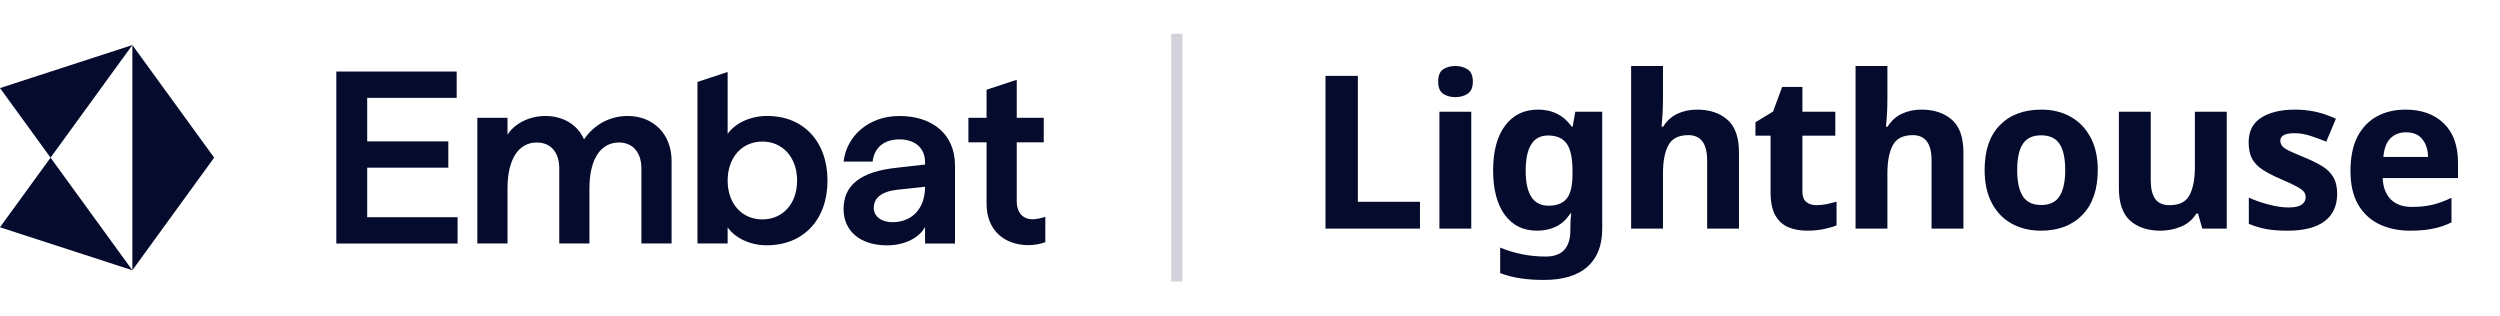
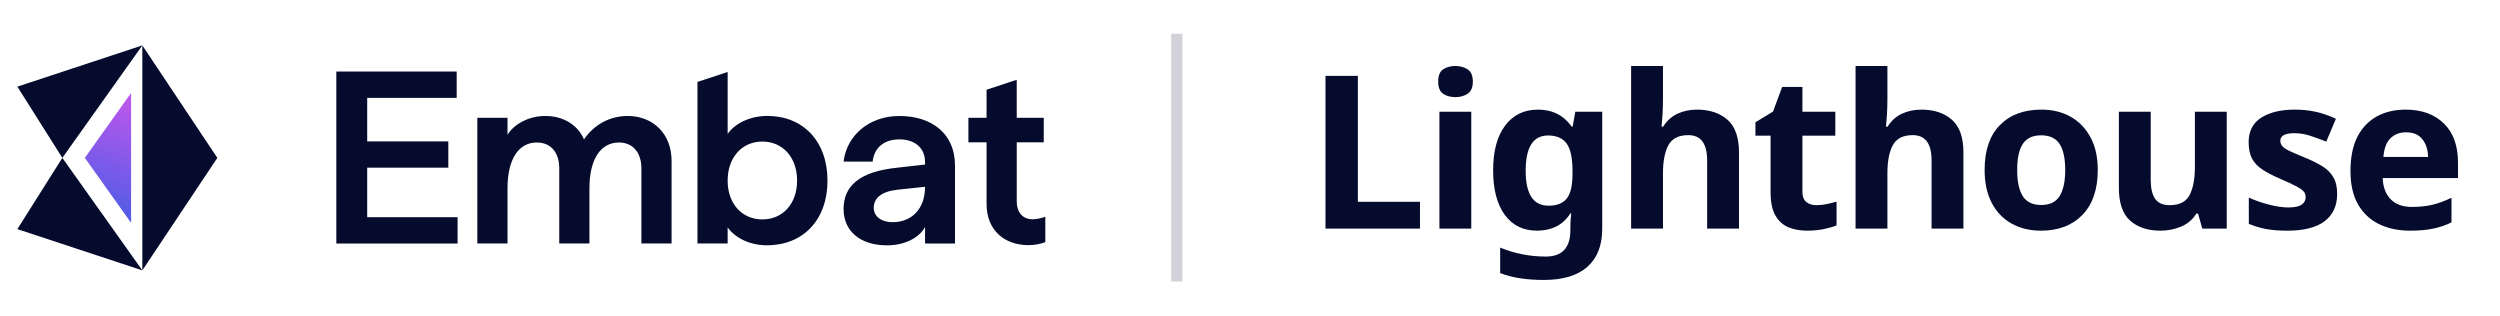
<svg xmlns="http://www.w3.org/2000/svg" viewBox="0 0 222 28">
  <g transform="translate(0 4)" fill="#050b2c">
-     <path fill-rule="evenodd" clip-rule="evenodd" d="m0 3.82 4.49 6.178L11.754.001v19.996l7.264-9.999L11.754 0zm0 12.36L11.755 20 4.49 10zM29.866 2.352h10.687v2.337h-7.946v3.865h7.204v2.337h-7.204v4.396h8.027v2.337H29.866zm29.77 7.935v7.335h-2.68v-6.67c0-1.39-.745-2.298-1.994-2.298-1.633 0-2.62 1.492-2.62 4.07v4.897h-2.68v-6.67c0-1.39-.726-2.297-1.996-2.297-1.612 0-2.599 1.471-2.599 4.07v4.897h-2.68V6.458h2.68V7.97c.524-.886 1.814-1.672 3.366-1.672s2.861.766 3.426 2.076c.967-1.41 2.418-2.076 3.869-2.076 2.277 0 3.909 1.592 3.909 3.99Zm4.979 5.904v1.429h-2.68V3.275l2.68-.884v5.495c.685-.967 2.035-1.591 3.526-1.591 3.164 0 5.34 2.236 5.34 5.743s-2.176 5.744-5.38 5.744c-1.471 0-2.8-.624-3.486-1.59Zm6.167-4.154c0 2.056-1.27 3.446-3.084 3.446s-3.083-1.391-3.083-3.447 1.27-3.465 3.083-3.465 3.084 1.41 3.084 3.466m4.127 2.524c0-2.075 1.45-3.324 4.736-3.667l2.499-.282v-.221c0-1.27-.927-2.015-2.277-2.015s-2.237.725-2.378 1.974h-2.58c.283-2.337 2.278-4.05 4.958-4.05 2.881 0 4.937 1.572 4.937 4.393v6.932h-2.66v-1.471c-.523.988-1.854 1.633-3.365 1.633-2.399 0-3.87-1.27-3.87-3.225Zm4.333 1.17c1.713 0 2.902-1.17 2.902-3.144l-2.459.261c-1.431.161-2.096.746-2.096 1.612 0 .745.666 1.27 1.653 1.27Zm8.364-7.091v5.46c0 2.378 1.612 3.668 3.728 3.668.564 0 1.028-.102 1.491-.263V15.25c-.342.12-.785.221-1.128.221-.846 0-1.41-.564-1.41-1.612V8.64h2.398V6.463h-2.399V3.084l-2.68.884v2.495h-1.612V8.64z" />
+     <g transform="translate(-2.9 -3.3) scale(1.11)">
+       <defs>
+         <linearGradient id="g" x1="9.4" y1="17.2" x2="13.1" y2="6.8" gradientUnits="userSpaceOnUse">
+           <stop offset="0" stop-color="#415de6" />
+           <stop offset="1" stop-color="#c357ec" />
+         </linearGradient>
+       </defs>
+       <path fill="#050b2c" d="M14 3l6 9-6 9zM4 6.3 14 3 7.6 12zM4 17.7 7.6 12 14 21z" />
+       <path fill="url(#g)" d="M9.4 12l3.7-5.2v10.4z" />
+     </g>
+     <path fill-rule="evenodd" clip-rule="evenodd" d="M29.866 2.352h10.687v2.337h-7.946v3.865h7.204v2.337h-7.204v4.396h8.027v2.337H29.866zm29.77 7.935v7.335h-2.68v-6.67c0-1.39-.745-2.298-1.994-2.298-1.633 0-2.62 1.492-2.62 4.07v4.897h-2.68v-6.67c0-1.39-.726-2.297-1.996-2.297-1.612 0-2.599 1.471-2.599 4.07v4.897h-2.68V6.458h2.68V7.97c.524-.886 1.814-1.672 3.366-1.672s2.861.766 3.426 2.076c.967-1.41 2.418-2.076 3.869-2.076 2.277 0 3.909 1.592 3.909 3.99Zm4.979 5.904v1.429h-2.68V3.275l2.68-.884v5.495c.685-.967 2.035-1.591 3.526-1.591 3.164 0 5.34 2.236 5.34 5.743s-2.176 5.744-5.38 5.744c-1.471 0-2.8-.624-3.486-1.59Zm6.167-4.154c0 2.056-1.27 3.446-3.084 3.446s-3.083-1.391-3.083-3.447 1.27-3.465 3.083-3.465 3.084 1.41 3.084 3.466m4.127 2.524c0-2.075 1.45-3.324 4.736-3.667l2.499-.282v-.221c0-1.27-.927-2.015-2.277-2.015s-2.237.725-2.378 1.974h-2.58c.283-2.337 2.278-4.05 4.958-4.05 2.881 0 4.937 1.572 4.937 4.393v6.932h-2.66v-1.471c-.523.988-1.854 1.633-3.365 1.633-2.399 0-3.87-1.27-3.87-3.225Zm4.333 1.17c1.713 0 2.902-1.17 2.902-3.144l-2.459.261c-1.431.161-2.096.746-2.096 1.612 0 .745.666 1.27 1.653 1.27Zm8.364-7.091v5.46c0 2.378 1.612 3.668 3.728 3.668.564 0 1.028-.102 1.491-.263V15.25c-.342.12-.785.221-1.128.221-.846 0-1.41-.564-1.41-1.612V8.64h2.398V6.463h-2.399V3.084l-2.68.884v2.495h-1.612V8.64z" />
  </g>
  <path stroke="#d2d2db" d="M104.5 3v22" />
  <text x="116" y="20.3" font-family="'Geist Variable',Geist,ui-sans-serif,system-ui,sans-serif" font-size="19" font-weight="600" letter-spacing="-.4" fill="#050b2c">Lighthouse</text>
</svg>
